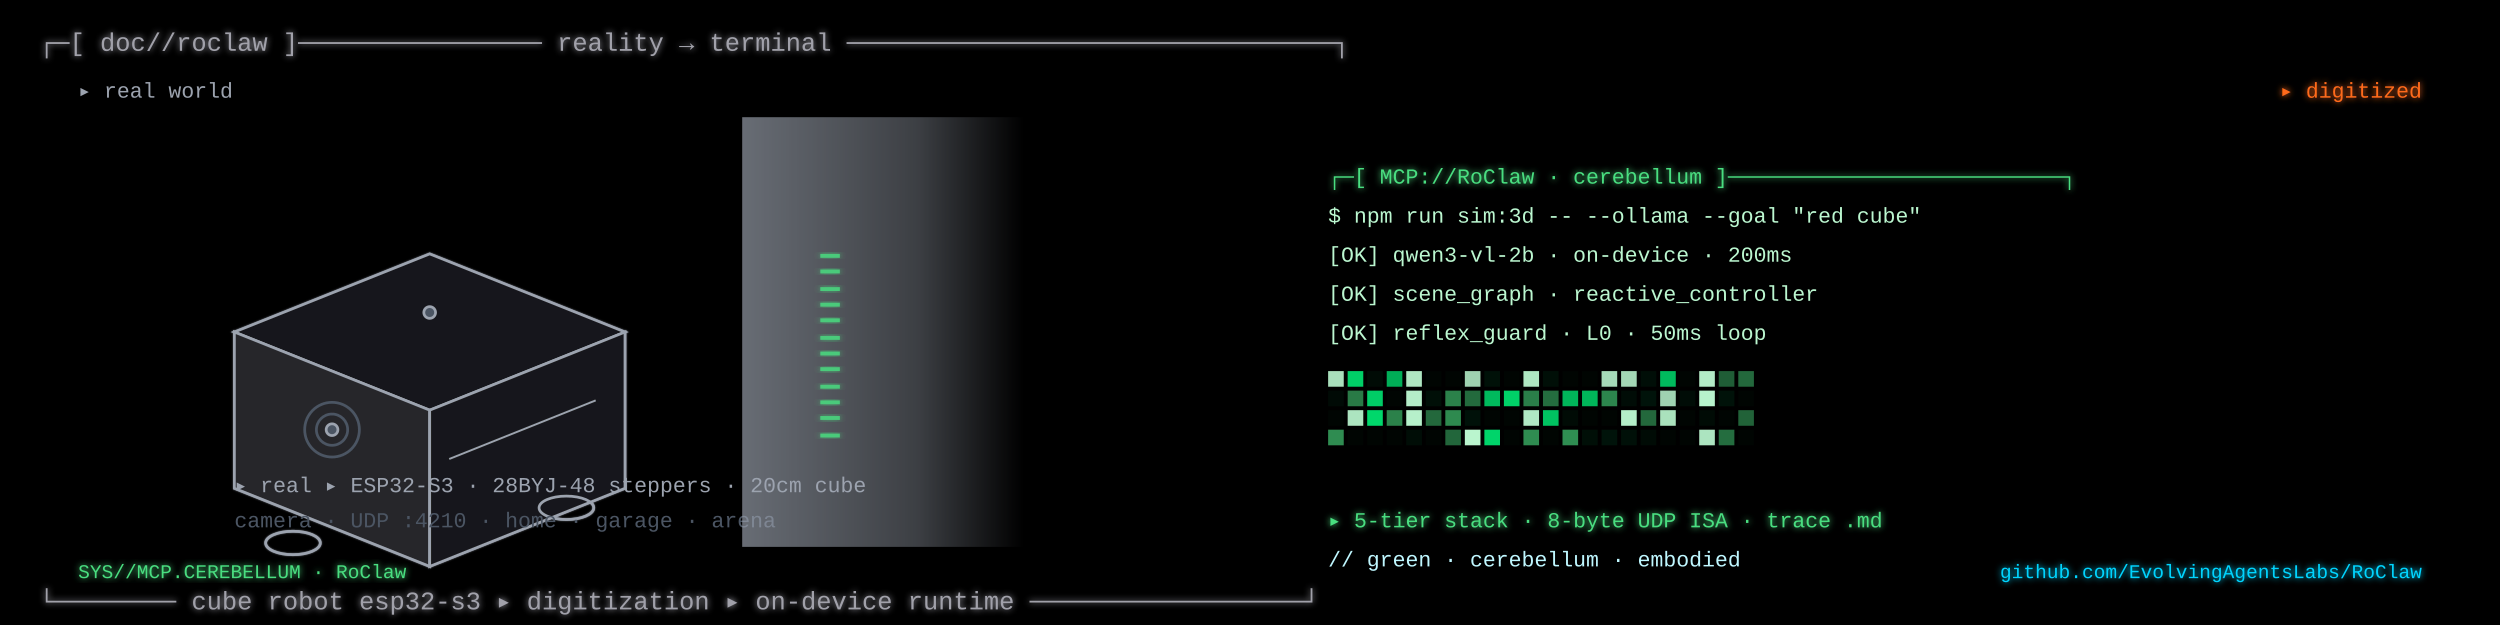
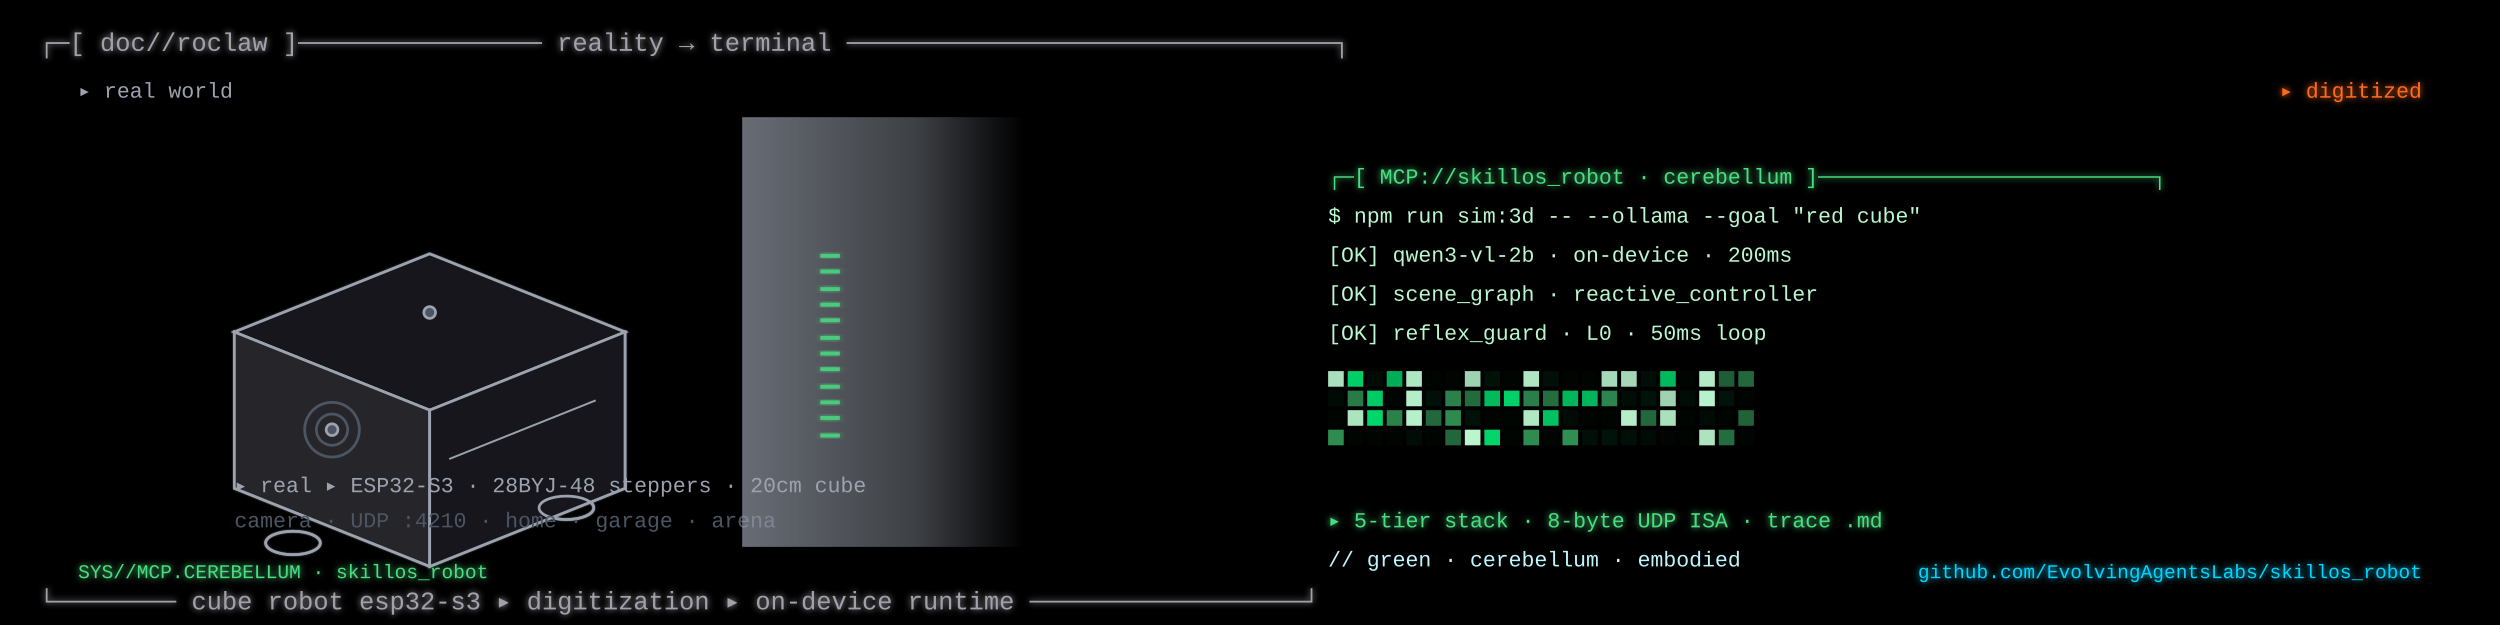
- <svg xmlns="http://www.w3.org/2000/svg" viewBox="0 0 1280 320" role="img" aria-label="RoClaw · embodied AI cube">
+ <svg xmlns="http://www.w3.org/2000/svg" viewBox="0 0 1280 320" role="img" aria-label="skillos_robot · embodied AI cube">
  <defs>
    <filter id="glow" x="-30%" y="-30%" width="160%" height="160%">
      <feGaussianBlur stdDeviation="1.5" result="g" />
      <feMerge>
        <feMergeNode in="g" />
        <feMergeNode in="SourceGraphic" />
      </feMerge>
    </filter>
    <filter id="strongGlow" x="-50%" y="-50%" width="200%" height="200%">
      <feGaussianBlur stdDeviation="3" result="g1" />
      <feGaussianBlur stdDeviation="6" result="g2" />
      <feMerge>
        <feMergeNode in="g2" />
        <feMergeNode in="g1" />
        <feMergeNode in="SourceGraphic" />
      </feMerge>
    </filter>
    <filter id="softGlow" x="-20%" y="-20%" width="140%" height="140%">
      <feGaussianBlur stdDeviation="0.6" result="g" />
      <feMerge>
        <feMergeNode in="g" />
        <feMergeNode in="SourceGraphic" />
      </feMerge>
    </filter>
    <pattern id="scan" x="0" y="0" width="3" height="3" patternUnits="userSpaceOnUse">
      <rect width="3" height="1" fill="#ff2d00" opacity="0.06" />
    </pattern>
    <linearGradient id="fadeReal" x1="0%" y1="0%" x2="100%" y2="0%">
      <stop offset="0%" stop-color="#9ca3af" stop-opacity="0.95" />
      <stop offset="50%" stop-color="#9ca3af" stop-opacity="0.55" />
      <stop offset="80%" stop-color="#9ca3af" stop-opacity="0.0" />
    </linearGradient>
  </defs>
  <rect width="1280" height="320" fill="#000000" />
  <text x="20" y="26" font-family="'SF Mono','Menlo','Consolas','Courier New',monospace" font-size="13" fill="#a1a1aa" filter="url(#glow)">┌─[ doc//roclaw ]──────────────── reality → terminal ────────────────────────────────┐</text>
  <text x="20" y="312" font-family="'SF Mono','Menlo','Consolas','Courier New',monospace" font-size="13" fill="#a1a1aa" filter="url(#glow)">└──────── cube robot esp32-s3  ▸  digitization  ▸  on-device runtime ──────────────────┘</text>
  <text x="40" y="50" font-family="'SF Mono','Menlo','Consolas','Courier New',monospace" font-size="11" fill="#9ca3af">▸ real world</text>
  <text x="1240" y="50" text-anchor="end" font-family="'SF Mono','Menlo','Consolas','Courier New',monospace" font-size="11" fill="#ff6b1a" filter="url(#glow)">▸ digitized</text>
  <g transform="translate(110, 100)" stroke="#9ca3af" stroke-width="1.4" fill="none" filter="url(#softGlow)">
    <path d="M 10 70 L 110 30 L 210 70 L 110 110 Z" fill="#18181b" />
    <path d="M 10 70 L 10 150 L 110 190 L 110 110 Z" fill="#27272a" />
    <path d="M 110 110 L 210 70 L 210 150 L 110 190 Z" fill="#18181b" />
    <circle cx="60" cy="120" r="14" stroke="#4b5563" />
    <circle cx="60" cy="120" r="8" stroke="#4b5563" />
    <circle cx="60" cy="120" r="3" fill="#4b5563" />
    <circle cx="110" cy="60" r="3" fill="#4b5563" />
    <ellipse cx="40" cy="178" rx="14" ry="6" />
    <ellipse cx="180" cy="160" rx="14" ry="6" />
    <line x1="120" y1="135" x2="195" y2="105" stroke-width="1" />
  </g>
  <text x="120" y="252" font-family="'SF Mono','Menlo','Consolas','Courier New',monospace" font-size="11" fill="#9ca3af">▸ real ▸ ESP32-S3 · 28BYJ-48 steppers · 20cm cube</text>
  <text x="120" y="270" font-family="'SF Mono','Menlo','Consolas','Courier New',monospace" font-size="11" fill="#4b5563">camera · UDP :4210 · home · garage · arena</text>
  <rect x="380" y="60" width="180" height="220" fill="url(#fadeReal)" opacity="0.7" />
  <rect x="420" y="130" width="10" height="2" fill="#4ade80" opacity="0.85" filter="url(#glow)">
    <animate attributeName="x" values="420;740;420" dur="3.6s" begin="-0.00s" repeatCount="indefinite" />
    <animate attributeName="opacity" values="0;0.9;0" dur="3.6s" begin="-0.00s" repeatCount="indefinite" />
  </rect>
  <rect x="420" y="138" width="10" height="2" fill="#4ade80" opacity="0.85" filter="url(#glow)">
    <animate attributeName="x" values="420;740;420" dur="3.6s" begin="-0.30s" repeatCount="indefinite" />
    <animate attributeName="opacity" values="0;0.9;0" dur="3.6s" begin="-0.30s" repeatCount="indefinite" />
  </rect>
  <rect x="420" y="147" width="10" height="2" fill="#4ade80" opacity="0.85" filter="url(#glow)">
    <animate attributeName="x" values="420;740;420" dur="3.6s" begin="-0.60s" repeatCount="indefinite" />
    <animate attributeName="opacity" values="0;0.9;0" dur="3.6s" begin="-0.60s" repeatCount="indefinite" />
  </rect>
  <rect x="420" y="155" width="10" height="2" fill="#4ade80" opacity="0.85" filter="url(#glow)">
    <animate attributeName="x" values="420;740;420" dur="3.6s" begin="-0.90s" repeatCount="indefinite" />
    <animate attributeName="opacity" values="0;0.9;0" dur="3.6s" begin="-0.90s" repeatCount="indefinite" />
  </rect>
  <rect x="420" y="163" width="10" height="2" fill="#4ade80" opacity="0.85" filter="url(#glow)">
    <animate attributeName="x" values="420;740;420" dur="3.6s" begin="-1.20s" repeatCount="indefinite" />
    <animate attributeName="opacity" values="0;0.9;0" dur="3.6s" begin="-1.20s" repeatCount="indefinite" />
  </rect>
  <rect x="420" y="172" width="10" height="2" fill="#4ade80" opacity="0.85" filter="url(#glow)">
    <animate attributeName="x" values="420;740;420" dur="3.6s" begin="-1.50s" repeatCount="indefinite" />
    <animate attributeName="opacity" values="0;0.9;0" dur="3.6s" begin="-1.50s" repeatCount="indefinite" />
  </rect>
  <rect x="420" y="180" width="10" height="2" fill="#4ade80" opacity="0.85" filter="url(#glow)">
    <animate attributeName="x" values="420;740;420" dur="3.6s" begin="-1.80s" repeatCount="indefinite" />
    <animate attributeName="opacity" values="0;0.9;0" dur="3.6s" begin="-1.80s" repeatCount="indefinite" />
  </rect>
  <rect x="420" y="188" width="10" height="2" fill="#4ade80" opacity="0.85" filter="url(#glow)">
    <animate attributeName="x" values="420;740;420" dur="3.6s" begin="-2.10s" repeatCount="indefinite" />
    <animate attributeName="opacity" values="0;0.9;0" dur="3.6s" begin="-2.10s" repeatCount="indefinite" />
  </rect>
  <rect x="420" y="197" width="10" height="2" fill="#4ade80" opacity="0.85" filter="url(#glow)">
    <animate attributeName="x" values="420;740;420" dur="3.6s" begin="-2.40s" repeatCount="indefinite" />
    <animate attributeName="opacity" values="0;0.9;0" dur="3.6s" begin="-2.40s" repeatCount="indefinite" />
  </rect>
  <rect x="420" y="205" width="10" height="2" fill="#4ade80" opacity="0.85" filter="url(#glow)">
    <animate attributeName="x" values="420;740;420" dur="3.6s" begin="-2.70s" repeatCount="indefinite" />
    <animate attributeName="opacity" values="0;0.9;0" dur="3.6s" begin="-2.70s" repeatCount="indefinite" />
  </rect>
  <rect x="420" y="213" width="10" height="2" fill="#4ade80" opacity="0.85" filter="url(#glow)">
    <animate attributeName="x" values="420;740;420" dur="3.6s" begin="-3.00s" repeatCount="indefinite" />
    <animate attributeName="opacity" values="0;0.9;0" dur="3.6s" begin="-3.00s" repeatCount="indefinite" />
  </rect>
  <rect x="420" y="222" width="10" height="2" fill="#4ade80" opacity="0.85" filter="url(#glow)">
    <animate attributeName="x" values="420;740;420" dur="3.6s" begin="-3.30s" repeatCount="indefinite" />
    <animate attributeName="opacity" values="0;0.9;0" dur="3.6s" begin="-3.30s" repeatCount="indefinite" />
  </rect>
  <line x1="640" y1="60" x2="640" y2="280" stroke="#00ff7f" stroke-width="1" opacity="0.5" filter="url(#glow)">
    <animate attributeName="opacity" values="0.2;0.8;0.2" dur="2.4s" repeatCount="indefinite" />
  </line>
  <g transform="translate(680, 80)">
-     <text x="0" y="14" font-family="'SF Mono','Menlo','Consolas','Courier New',monospace" font-size="11" fill="#4ade80" filter="url(#glow)">┌─[ MCP://RoClaw · cerebellum ]──────────────────────────┐</text>
+     <text x="0" y="14" font-family="'SF Mono','Menlo','Consolas','Courier New',monospace" font-size="11" fill="#4ade80" filter="url(#glow)">┌─[ MCP://skillos_robot · cerebellum ]──────────────────────────┐</text>
    <text x="0" y="34" font-family="'SF Mono','Menlo','Consolas','Courier New',monospace" font-size="11" fill="#bbf7d0">$ npm run sim:3d -- --ollama --goal "red cube"</text>
    <text x="0" y="54" font-family="'SF Mono','Menlo','Consolas','Courier New',monospace" font-size="11" fill="#bbf7d0">[OK] qwen3-vl-2b · on-device · 200ms</text>
    <text x="0" y="74" font-family="'SF Mono','Menlo','Consolas','Courier New',monospace" font-size="11" fill="#bbf7d0">[OK] scene_graph · reactive_controller</text>
    <text x="0" y="94" font-family="'SF Mono','Menlo','Consolas','Courier New',monospace" font-size="11" fill="#bbf7d0">[OK] reflex_guard · L0 · 50ms loop</text>
    <rect x="0" y="110" width="8" height="8" fill="#bbf7d0" opacity="0.90">
      <animate attributeName="opacity" values="0.90;1.00;0.90" dur="2.4s" begin="-0.00s" repeatCount="indefinite" />
    </rect>
    <rect x="10" y="110" width="8" height="8" fill="#00ff7f" opacity="0.81">
      <animate attributeName="opacity" values="0.81;1.00;0.81" dur="2.4s" begin="-0.04s" repeatCount="indefinite" />
    </rect>
    <rect x="20" y="110" width="8" height="8" fill="#003319" opacity="0.21">
      <animate attributeName="opacity" values="0.21;0.56;0.21" dur="2.4s" begin="-0.08s" repeatCount="indefinite" />
    </rect>
    <rect x="30" y="110" width="8" height="8" fill="#00ff7f" opacity="0.68">
      <animate attributeName="opacity" values="0.68;1.00;0.68" dur="2.4s" begin="-0.12s" repeatCount="indefinite" />
    </rect>
    <rect x="40" y="110" width="8" height="8" fill="#bbf7d0" opacity="0.93">
      <animate attributeName="opacity" values="0.93;1.00;0.93" dur="2.4s" begin="-0.16s" repeatCount="indefinite" />
    </rect>
    <rect x="50" y="110" width="8" height="8" fill="#001a0a" opacity="0.18">
      <animate attributeName="opacity" values="0.18;0.53;0.18" dur="2.4s" begin="-0.20s" repeatCount="indefinite" />
    </rect>
    <rect x="60" y="110" width="8" height="8" fill="#001a0a" opacity="0.18">
      <animate attributeName="opacity" values="0.18;0.53;0.18" dur="2.4s" begin="-0.24s" repeatCount="indefinite" />
    </rect>
    <rect x="70" y="110" width="8" height="8" fill="#bbf7d0" opacity="0.85">
      <animate attributeName="opacity" values="0.85;1.00;0.85" dur="2.4s" begin="-0.28s" repeatCount="indefinite" />
    </rect>
    <rect x="80" y="110" width="8" height="8" fill="#003319" opacity="0.33">
      <animate attributeName="opacity" values="0.33;0.68;0.33" dur="2.4s" begin="-0.32s" repeatCount="indefinite" />
    </rect>
    <rect x="90" y="110" width="8" height="8" fill="#001a0a" opacity="0.18">
      <animate attributeName="opacity" values="0.18;0.53;0.18" dur="2.4s" begin="-0.36s" repeatCount="indefinite" />
    </rect>
    <rect x="100" y="110" width="8" height="8" fill="#bbf7d0" opacity="0.93">
      <animate attributeName="opacity" values="0.93;1.00;0.93" dur="2.4s" begin="-0.40s" repeatCount="indefinite" />
    </rect>
    <rect x="110" y="110" width="8" height="8" fill="#003319" opacity="0.30">
      <animate attributeName="opacity" values="0.30;0.65;0.30" dur="2.4s" begin="-0.44s" repeatCount="indefinite" />
    </rect>
    <rect x="120" y="110" width="8" height="8" fill="#001a0a" opacity="0.18">
      <animate attributeName="opacity" values="0.18;0.53;0.18" dur="2.4s" begin="-0.48s" repeatCount="indefinite" />
    </rect>
    <rect x="130" y="110" width="8" height="8" fill="#001a0a" opacity="0.18">
      <animate attributeName="opacity" values="0.18;0.53;0.18" dur="2.4s" begin="-0.52s" repeatCount="indefinite" />
    </rect>
    <rect x="140" y="110" width="8" height="8" fill="#bbf7d0" opacity="0.88">
      <animate attributeName="opacity" values="0.88;1.00;0.88" dur="2.4s" begin="-0.56s" repeatCount="indefinite" />
    </rect>
    <rect x="150" y="110" width="8" height="8" fill="#bbf7d0" opacity="0.87">
      <animate attributeName="opacity" values="0.87;1.00;0.87" dur="2.4s" begin="-0.60s" repeatCount="indefinite" />
    </rect>
    <rect x="160" y="110" width="8" height="8" fill="#003319" opacity="0.28">
      <animate attributeName="opacity" values="0.28;0.63;0.28" dur="2.4s" begin="-0.64s" repeatCount="indefinite" />
    </rect>
    <rect x="170" y="110" width="8" height="8" fill="#00ff7f" opacity="0.73">
      <animate attributeName="opacity" values="0.73;1.00;0.73" dur="2.4s" begin="-0.68s" repeatCount="indefinite" />
    </rect>
    <rect x="180" y="110" width="8" height="8" fill="#001a0a" opacity="0.18">
      <animate attributeName="opacity" values="0.18;0.53;0.18" dur="2.4s" begin="-0.72s" repeatCount="indefinite" />
    </rect>
    <rect x="190" y="110" width="8" height="8" fill="#bbf7d0" opacity="0.95">
      <animate attributeName="opacity" values="0.95;1.00;0.95" dur="2.4s" begin="-0.76s" repeatCount="indefinite" />
    </rect>
    <rect x="200" y="110" width="8" height="8" fill="#4ade80" opacity="0.42">
      <animate attributeName="opacity" values="0.42;0.77;0.42" dur="2.4s" begin="-0.80s" repeatCount="indefinite" />
    </rect>
    <rect x="210" y="110" width="8" height="8" fill="#4ade80" opacity="0.47">
      <animate attributeName="opacity" values="0.47;0.82;0.47" dur="2.4s" begin="-0.84s" repeatCount="indefinite" />
    </rect>
    <rect x="0" y="120" width="8" height="8" fill="#003319" opacity="0.20">
      <animate attributeName="opacity" values="0.20;0.55;0.20" dur="2.4s" begin="-0.13s" repeatCount="indefinite" />
    </rect>
    <rect x="10" y="120" width="8" height="8" fill="#4ade80" opacity="0.55">
      <animate attributeName="opacity" values="0.55;0.90;0.55" dur="2.4s" begin="-0.17s" repeatCount="indefinite" />
    </rect>
    <rect x="20" y="120" width="8" height="8" fill="#00ff7f" opacity="0.80">
      <animate attributeName="opacity" values="0.80;1.00;0.80" dur="2.4s" begin="-0.21s" repeatCount="indefinite" />
    </rect>
    <rect x="30" y="120" width="8" height="8" fill="#001a0a" opacity="0.18">
      <animate attributeName="opacity" values="0.18;0.53;0.18" dur="2.4s" begin="-0.25s" repeatCount="indefinite" />
    </rect>
    <rect x="40" y="120" width="8" height="8" fill="#bbf7d0" opacity="0.96">
      <animate attributeName="opacity" values="0.96;1.00;0.96" dur="2.4s" begin="-0.29s" repeatCount="indefinite" />
    </rect>
    <rect x="50" y="120" width="8" height="8" fill="#003319" opacity="0.30">
      <animate attributeName="opacity" values="0.30;0.65;0.30" dur="2.4s" begin="-0.33s" repeatCount="indefinite" />
    </rect>
    <rect x="60" y="120" width="8" height="8" fill="#4ade80" opacity="0.58">
      <animate attributeName="opacity" values="0.58;0.93;0.58" dur="2.4s" begin="-0.37s" repeatCount="indefinite" />
    </rect>
    <rect x="70" y="120" width="8" height="8" fill="#4ade80" opacity="0.48">
      <animate attributeName="opacity" values="0.48;0.83;0.48" dur="2.4s" begin="-0.41s" repeatCount="indefinite" />
    </rect>
    <rect x="80" y="120" width="8" height="8" fill="#00ff7f" opacity="0.73">
      <animate attributeName="opacity" values="0.73;1.00;0.73" dur="2.4s" begin="-0.45s" repeatCount="indefinite" />
    </rect>
    <rect x="90" y="120" width="8" height="8" fill="#00ff7f" opacity="0.82">
      <animate attributeName="opacity" values="0.82;1.00;0.82" dur="2.4s" begin="-0.49s" repeatCount="indefinite" />
    </rect>
    <rect x="100" y="120" width="8" height="8" fill="#4ade80" opacity="0.57">
      <animate attributeName="opacity" values="0.57;0.92;0.57" dur="2.4s" begin="-0.53s" repeatCount="indefinite" />
    </rect>
    <rect x="110" y="120" width="8" height="8" fill="#4ade80" opacity="0.49">
      <animate attributeName="opacity" values="0.49;0.84;0.49" dur="2.4s" begin="-0.57s" repeatCount="indefinite" />
    </rect>
    <rect x="120" y="120" width="8" height="8" fill="#00ff7f" opacity="0.71">
      <animate attributeName="opacity" values="0.71;1.00;0.71" dur="2.4s" begin="-0.61s" repeatCount="indefinite" />
    </rect>
    <rect x="130" y="120" width="8" height="8" fill="#00ff7f" opacity="0.71">
      <animate attributeName="opacity" values="0.71;1.00;0.71" dur="2.4s" begin="-0.65s" repeatCount="indefinite" />
    </rect>
    <rect x="140" y="120" width="8" height="8" fill="#4ade80" opacity="0.60">
      <animate attributeName="opacity" values="0.60;0.95;0.60" dur="2.4s" begin="-0.69s" repeatCount="indefinite" />
    </rect>
    <rect x="150" y="120" width="8" height="8" fill="#003319" opacity="0.23">
      <animate attributeName="opacity" values="0.23;0.58;0.23" dur="2.4s" begin="-0.73s" repeatCount="indefinite" />
    </rect>
    <rect x="160" y="120" width="8" height="8" fill="#003319" opacity="0.38">
      <animate attributeName="opacity" values="0.38;0.73;0.38" dur="2.4s" begin="-0.77s" repeatCount="indefinite" />
    </rect>
    <rect x="170" y="120" width="8" height="8" fill="#bbf7d0" opacity="0.85">
      <animate attributeName="opacity" values="0.85;1.00;0.85" dur="2.4s" begin="-0.81s" repeatCount="indefinite" />
    </rect>
    <rect x="180" y="120" width="8" height="8" fill="#003319" opacity="0.23">
      <animate attributeName="opacity" values="0.23;0.58;0.23" dur="2.4s" begin="-0.85s" repeatCount="indefinite" />
    </rect>
    <rect x="190" y="120" width="8" height="8" fill="#bbf7d0" opacity="0.98">
      <animate attributeName="opacity" values="0.98;1.00;0.98" dur="2.4s" begin="-0.89s" repeatCount="indefinite" />
    </rect>
    <rect x="200" y="120" width="8" height="8" fill="#003319" opacity="0.35">
      <animate attributeName="opacity" values="0.35;0.70;0.35" dur="2.4s" begin="-0.93s" repeatCount="indefinite" />
    </rect>
    <rect x="210" y="120" width="8" height="8" fill="#001a0a" opacity="0.18">
      <animate attributeName="opacity" values="0.18;0.53;0.18" dur="2.4s" begin="-0.97s" repeatCount="indefinite" />
    </rect>
    <rect x="0" y="130" width="8" height="8" fill="#001a0a" opacity="0.18">
      <animate attributeName="opacity" values="0.18;0.53;0.18" dur="2.4s" begin="-0.26s" repeatCount="indefinite" />
    </rect>
    <rect x="10" y="130" width="8" height="8" fill="#bbf7d0" opacity="0.92">
      <animate attributeName="opacity" values="0.92;1.00;0.92" dur="2.4s" begin="-0.30s" repeatCount="indefinite" />
    </rect>
    <rect x="20" y="130" width="8" height="8" fill="#00ff7f" opacity="0.84">
      <animate attributeName="opacity" values="0.84;1.00;0.84" dur="2.4s" begin="-0.34s" repeatCount="indefinite" />
    </rect>
    <rect x="30" y="130" width="8" height="8" fill="#4ade80" opacity="0.58">
      <animate attributeName="opacity" values="0.58;0.93;0.58" dur="2.4s" begin="-0.38s" repeatCount="indefinite" />
    </rect>
    <rect x="40" y="130" width="8" height="8" fill="#bbf7d0" opacity="0.97">
      <animate attributeName="opacity" values="0.97;1.00;0.97" dur="2.4s" begin="-0.42s" repeatCount="indefinite" />
    </rect>
    <rect x="50" y="130" width="8" height="8" fill="#4ade80" opacity="0.47">
      <animate attributeName="opacity" values="0.47;0.82;0.47" dur="2.4s" begin="-0.46s" repeatCount="indefinite" />
    </rect>
    <rect x="60" y="130" width="8" height="8" fill="#4ade80" opacity="0.62">
      <animate attributeName="opacity" values="0.62;0.97;0.62" dur="2.4s" begin="-0.50s" repeatCount="indefinite" />
    </rect>
    <rect x="70" y="130" width="8" height="8" fill="#003319" opacity="0.34">
      <animate attributeName="opacity" values="0.34;0.69;0.34" dur="2.4s" begin="-0.54s" repeatCount="indefinite" />
    </rect>
    <rect x="80" y="130" width="8" height="8" fill="#001a0a" opacity="0.18">
      <animate attributeName="opacity" values="0.18;0.53;0.18" dur="2.4s" begin="-0.58s" repeatCount="indefinite" />
    </rect>
    <rect x="90" y="130" width="8" height="8" fill="#001a0a" opacity="0.18">
      <animate attributeName="opacity" values="0.18;0.53;0.18" dur="2.4s" begin="-0.62s" repeatCount="indefinite" />
    </rect>
    <rect x="100" y="130" width="8" height="8" fill="#bbf7d0" opacity="0.94">
      <animate attributeName="opacity" values="0.94;1.00;0.94" dur="2.4s" begin="-0.66s" repeatCount="indefinite" />
    </rect>
    <rect x="110" y="130" width="8" height="8" fill="#00ff7f" opacity="0.76">
      <animate attributeName="opacity" values="0.76;1.00;0.76" dur="2.4s" begin="-0.70s" repeatCount="indefinite" />
    </rect>
    <rect x="120" y="130" width="8" height="8" fill="#003319" opacity="0.22">
      <animate attributeName="opacity" values="0.22;0.57;0.22" dur="2.4s" begin="-0.74s" repeatCount="indefinite" />
    </rect>
    <rect x="130" y="130" width="8" height="8" fill="#001a0a" opacity="0.18">
      <animate attributeName="opacity" values="0.18;0.53;0.18" dur="2.4s" begin="-0.78s" repeatCount="indefinite" />
    </rect>
    <rect x="140" y="130" width="8" height="8" fill="#001a0a" opacity="0.19">
      <animate attributeName="opacity" values="0.19;0.54;0.19" dur="2.4s" begin="-0.82s" repeatCount="indefinite" />
    </rect>
    <rect x="150" y="130" width="8" height="8" fill="#bbf7d0" opacity="0.96">
      <animate attributeName="opacity" values="0.96;1.00;0.96" dur="2.4s" begin="-0.86s" repeatCount="indefinite" />
    </rect>
    <rect x="160" y="130" width="8" height="8" fill="#4ade80" opacity="0.47">
      <animate attributeName="opacity" values="0.47;0.82;0.47" dur="2.4s" begin="-0.90s" repeatCount="indefinite" />
    </rect>
    <rect x="170" y="130" width="8" height="8" fill="#bbf7d0" opacity="0.91">
      <animate attributeName="opacity" values="0.91;1.00;0.91" dur="2.4s" begin="-0.94s" repeatCount="indefinite" />
    </rect>
    <rect x="180" y="130" width="8" height="8" fill="#001a0a" opacity="0.18">
      <animate attributeName="opacity" values="0.18;0.53;0.18" dur="2.4s" begin="-0.98s" repeatCount="indefinite" />
    </rect>
    <rect x="190" y="130" width="8" height="8" fill="#003319" opacity="0.21">
      <animate attributeName="opacity" values="0.21;0.56;0.21" dur="2.4s" begin="-1.02s" repeatCount="indefinite" />
    </rect>
    <rect x="200" y="130" width="8" height="8" fill="#001a0a" opacity="0.18">
      <animate attributeName="opacity" values="0.18;0.53;0.18" dur="2.4s" begin="-1.06s" repeatCount="indefinite" />
    </rect>
    <rect x="210" y="130" width="8" height="8" fill="#4ade80" opacity="0.44">
      <animate attributeName="opacity" values="0.44;0.79;0.44" dur="2.4s" begin="-1.10s" repeatCount="indefinite" />
    </rect>
    <rect x="0" y="140" width="8" height="8" fill="#4ade80" opacity="0.63">
      <animate attributeName="opacity" values="0.63;0.98;0.63" dur="2.4s" begin="-0.39s" repeatCount="indefinite" />
    </rect>
    <rect x="10" y="140" width="8" height="8" fill="#001a0a" opacity="0.18">
      <animate attributeName="opacity" values="0.18;0.53;0.18" dur="2.4s" begin="-0.43s" repeatCount="indefinite" />
    </rect>
    <rect x="20" y="140" width="8" height="8" fill="#001a0a" opacity="0.18">
      <animate attributeName="opacity" values="0.18;0.53;0.18" dur="2.4s" begin="-0.47s" repeatCount="indefinite" />
    </rect>
    <rect x="30" y="140" width="8" height="8" fill="#001a0a" opacity="0.18">
      <animate attributeName="opacity" values="0.18;0.53;0.18" dur="2.4s" begin="-0.51s" repeatCount="indefinite" />
    </rect>
    <rect x="40" y="140" width="8" height="8" fill="#003319" opacity="0.26">
      <animate attributeName="opacity" values="0.26;0.61;0.26" dur="2.4s" begin="-0.55s" repeatCount="indefinite" />
    </rect>
    <rect x="50" y="140" width="8" height="8" fill="#001a0a" opacity="0.18">
      <animate attributeName="opacity" values="0.18;0.53;0.18" dur="2.4s" begin="-0.59s" repeatCount="indefinite" />
    </rect>
    <rect x="60" y="140" width="8" height="8" fill="#4ade80" opacity="0.46">
      <animate attributeName="opacity" values="0.46;0.81;0.46" dur="2.4s" begin="-0.63s" repeatCount="indefinite" />
    </rect>
    <rect x="70" y="140" width="8" height="8" fill="#bbf7d0" opacity="0.99">
      <animate attributeName="opacity" values="0.99;1.00;0.99" dur="2.4s" begin="-0.67s" repeatCount="indefinite" />
    </rect>
    <rect x="80" y="140" width="8" height="8" fill="#00ff7f" opacity="0.83">
      <animate attributeName="opacity" values="0.83;1.00;0.83" dur="2.4s" begin="-0.71s" repeatCount="indefinite" />
    </rect>
    <rect x="90" y="140" width="8" height="8" fill="#001a0a" opacity="0.18">
      <animate attributeName="opacity" values="0.18;0.53;0.18" dur="2.4s" begin="-0.75s" repeatCount="indefinite" />
    </rect>
    <rect x="100" y="140" width="8" height="8" fill="#4ade80" opacity="0.63">
      <animate attributeName="opacity" values="0.63;0.98;0.63" dur="2.4s" begin="-0.79s" repeatCount="indefinite" />
    </rect>
    <rect x="110" y="140" width="8" height="8" fill="#001a0a" opacity="0.18">
      <animate attributeName="opacity" values="0.18;0.53;0.18" dur="2.4s" begin="-0.83s" repeatCount="indefinite" />
    </rect>
    <rect x="120" y="140" width="8" height="8" fill="#4ade80" opacity="0.64">
      <animate attributeName="opacity" values="0.64;0.99;0.64" dur="2.4s" begin="-0.87s" repeatCount="indefinite" />
    </rect>
    <rect x="130" y="140" width="8" height="8" fill="#003319" opacity="0.30">
      <animate attributeName="opacity" values="0.30;0.65;0.30" dur="2.4s" begin="-0.91s" repeatCount="indefinite" />
    </rect>
    <rect x="140" y="140" width="8" height="8" fill="#003319" opacity="0.38">
      <animate attributeName="opacity" values="0.38;0.73;0.38" dur="2.4s" begin="-0.95s" repeatCount="indefinite" />
    </rect>
    <rect x="150" y="140" width="8" height="8" fill="#003319" opacity="0.32">
      <animate attributeName="opacity" values="0.32;0.67;0.32" dur="2.4s" begin="-0.99s" repeatCount="indefinite" />
    </rect>
    <rect x="160" y="140" width="8" height="8" fill="#003319" opacity="0.21">
      <animate attributeName="opacity" values="0.21;0.56;0.21" dur="2.4s" begin="-1.03s" repeatCount="indefinite" />
    </rect>
    <rect x="170" y="140" width="8" height="8" fill="#001a0a" opacity="0.18">
      <animate attributeName="opacity" values="0.18;0.53;0.18" dur="2.4s" begin="-1.07s" repeatCount="indefinite" />
    </rect>
    <rect x="180" y="140" width="8" height="8" fill="#001a0a" opacity="0.18">
      <animate attributeName="opacity" values="0.18;0.53;0.18" dur="2.4s" begin="-1.11s" repeatCount="indefinite" />
    </rect>
    <rect x="190" y="140" width="8" height="8" fill="#bbf7d0" opacity="0.92">
      <animate attributeName="opacity" values="0.92;1.00;0.92" dur="2.4s" begin="-1.15s" repeatCount="indefinite" />
    </rect>
    <rect x="200" y="140" width="8" height="8" fill="#4ade80" opacity="0.49">
      <animate attributeName="opacity" values="0.49;0.84;0.49" dur="2.4s" begin="-1.19s" repeatCount="indefinite" />
    </rect>
    <rect x="210" y="140" width="8" height="8" fill="#001a0a" opacity="0.18">
      <animate attributeName="opacity" values="0.18;0.53;0.18" dur="2.4s" begin="-1.23s" repeatCount="indefinite" />
    </rect>
    <text x="0" y="190" font-family="'SF Mono','Menlo','Consolas','Courier New',monospace" font-size="11" fill="#4ade80" filter="url(#glow)">▸ 5-tier stack · 8-byte UDP ISA · trace .md</text>
    <text x="0" y="210" font-family="'SF Mono','Menlo','Consolas','Courier New',monospace" font-size="11" fill="#bff7ff">// green · cerebellum · embodied</text>
  </g>
-   <text x="40" y="296" font-family="'SF Mono','Menlo','Consolas','Courier New',monospace" font-size="10" fill="#4ade80" filter="url(#glow)">SYS//MCP.CEREBELLUM · RoClaw</text>
-   <text x="1240" y="296" text-anchor="end" font-family="'SF Mono','Menlo','Consolas','Courier New',monospace" font-size="10" fill="#00d4ff" filter="url(#glow)">github.com/EvolvingAgentsLabs/RoClaw</text>
+   <text x="40" y="296" font-family="'SF Mono','Menlo','Consolas','Courier New',monospace" font-size="10" fill="#4ade80" filter="url(#glow)">SYS//MCP.CEREBELLUM · skillos_robot</text>
+   <text x="1240" y="296" text-anchor="end" font-family="'SF Mono','Menlo','Consolas','Courier New',monospace" font-size="10" fill="#00d4ff" filter="url(#glow)">github.com/EvolvingAgentsLabs/skillos_robot</text>
  <rect x="0" y="-2" width="1280" height="2" fill="#00d4ff" opacity="0.4" filter="url(#glow)">
    <animate attributeName="y" values="-4;320;-4" dur="7s" repeatCount="indefinite" />
    <animate attributeName="opacity" values="0;0.45;0.45;0" keyTimes="0;0.1;0.9;1" dur="7s" repeatCount="indefinite" />
  </rect>
</svg>
